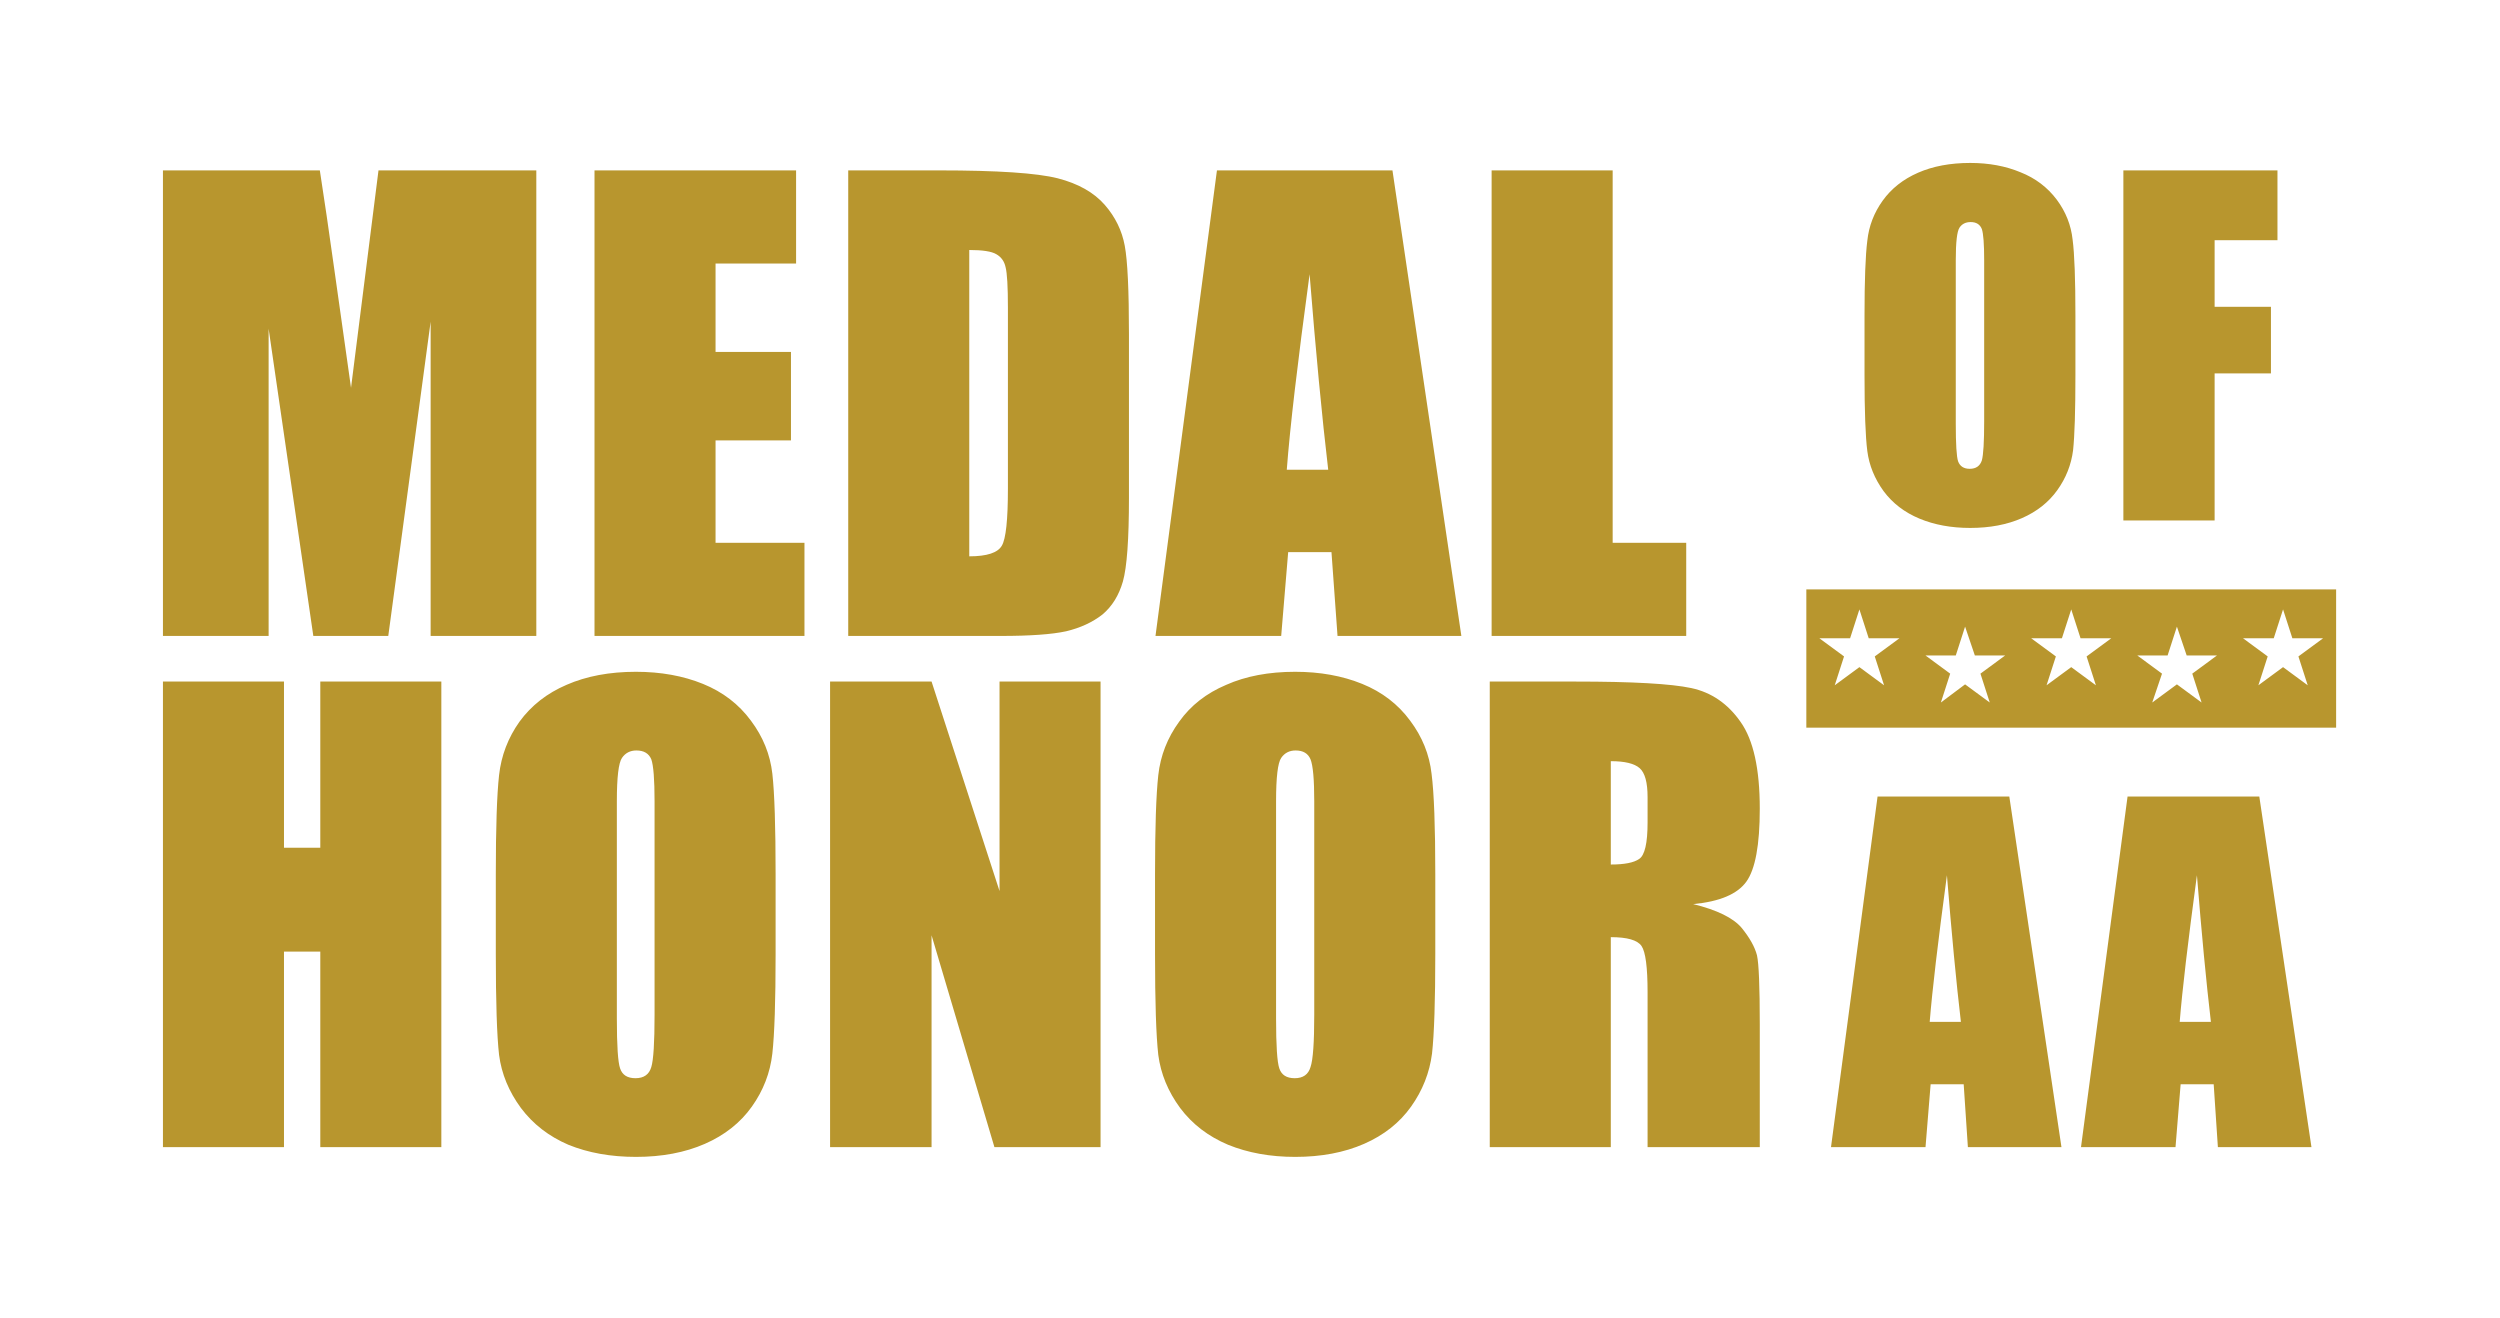
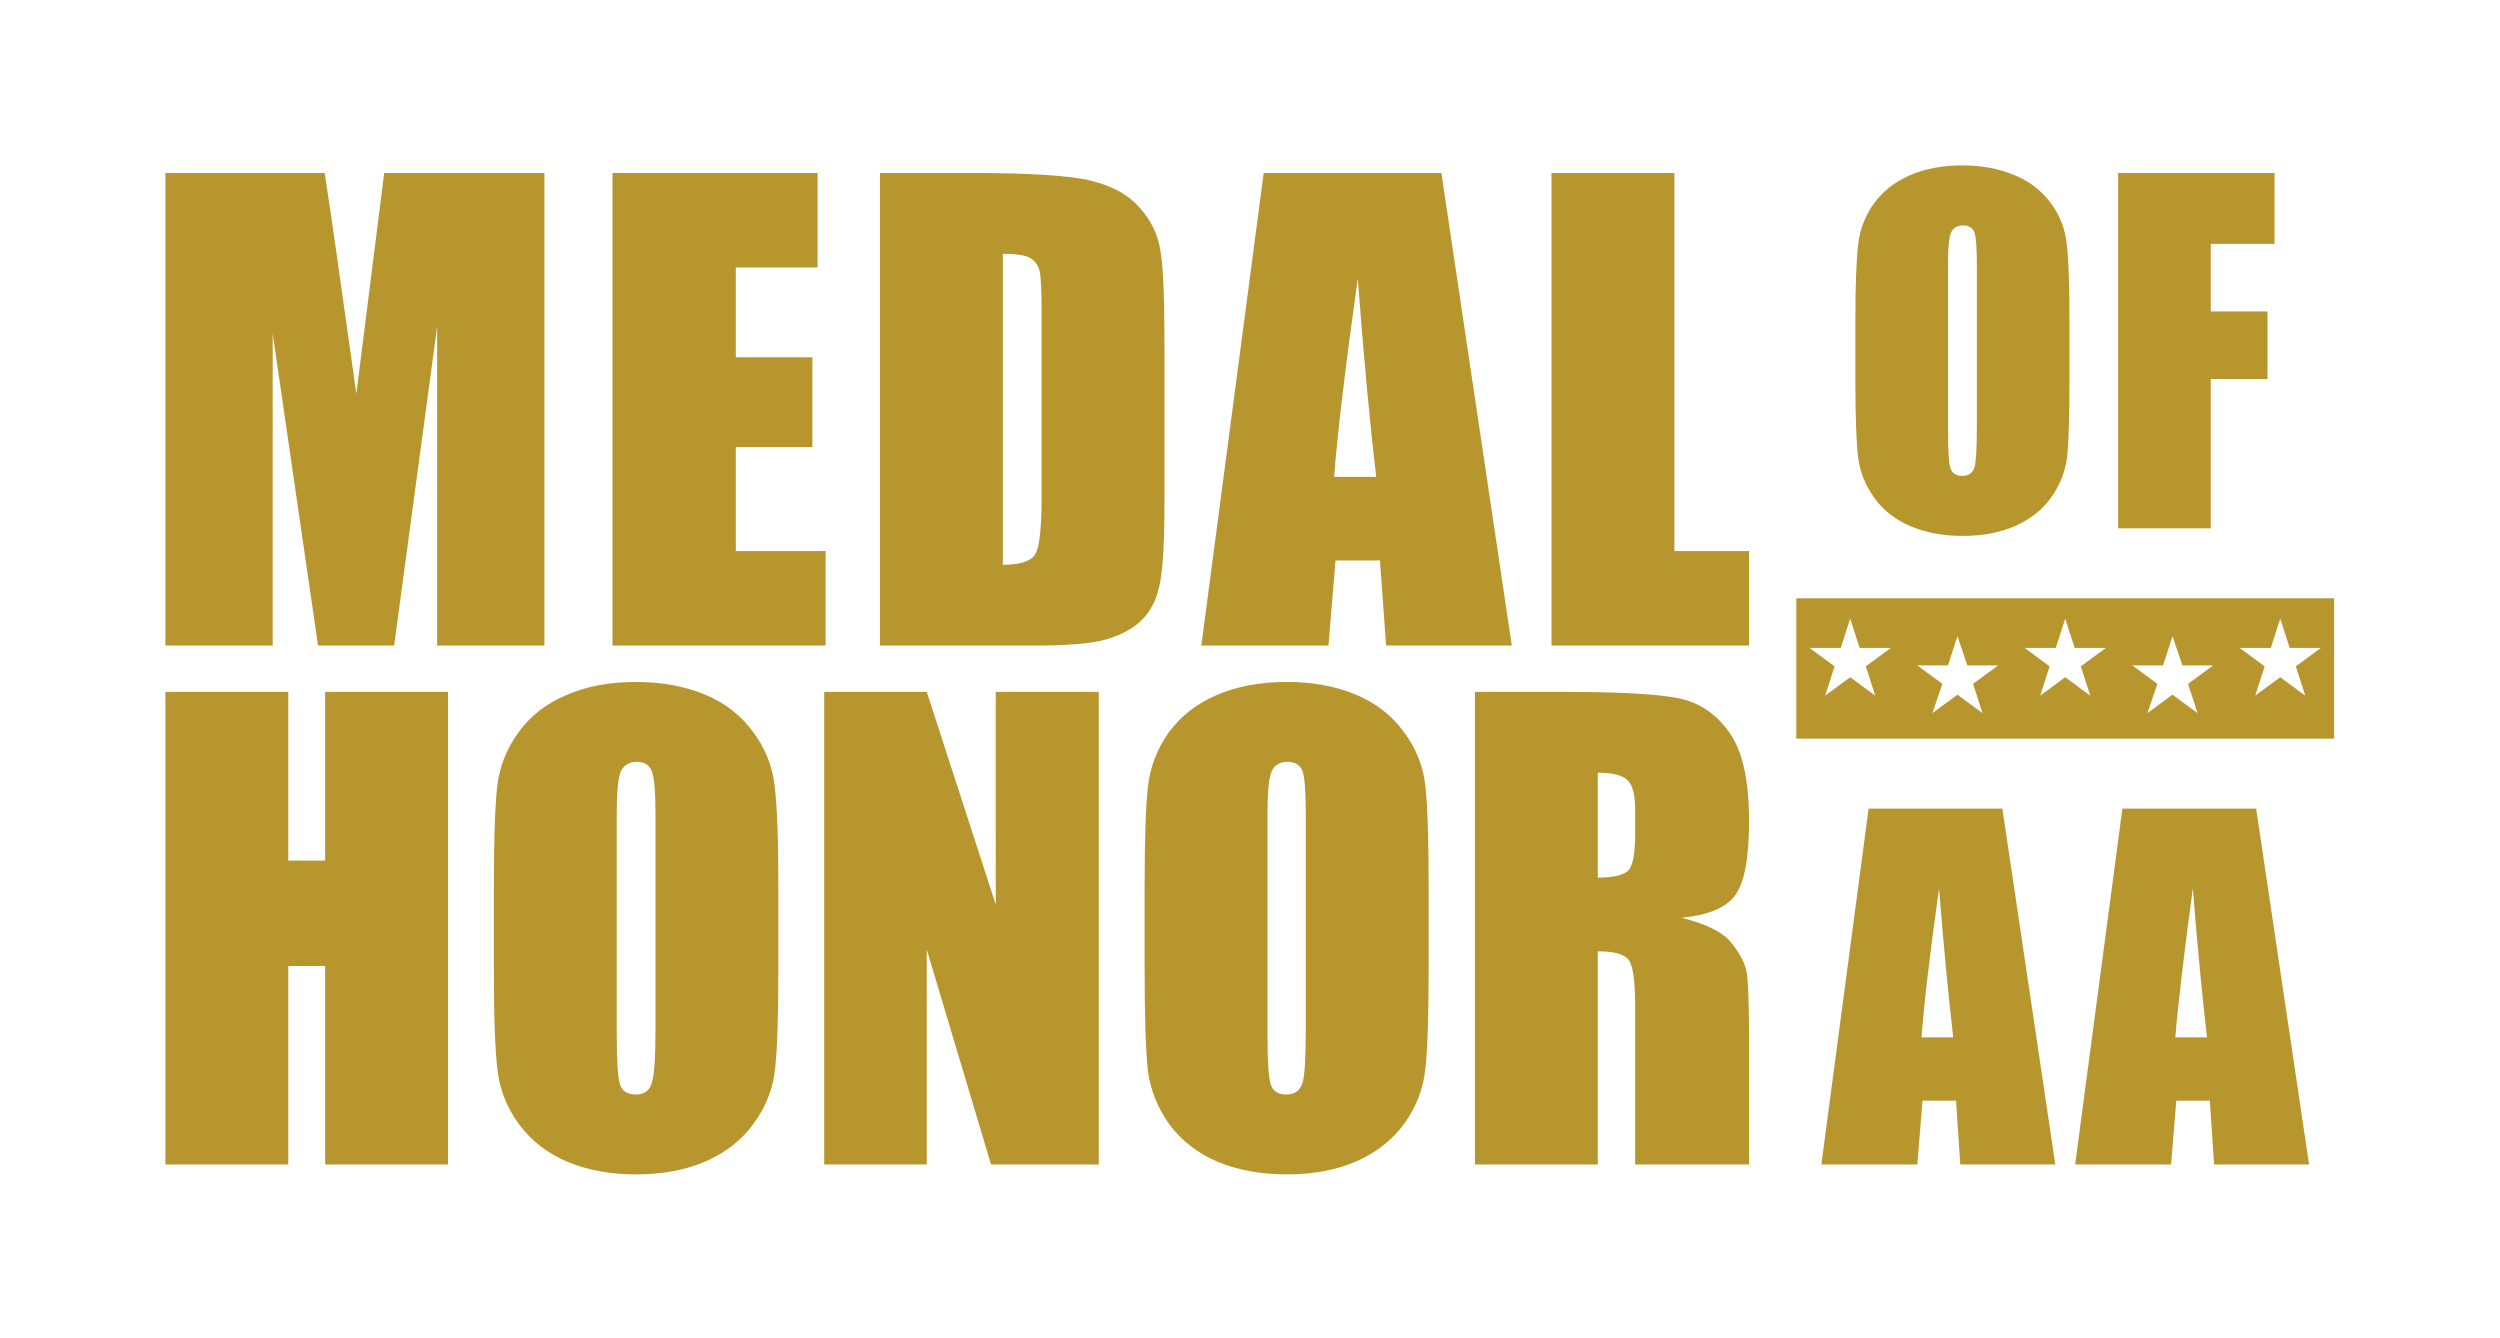
- <svg xmlns="http://www.w3.org/2000/svg" viewBox="0 0 537 283">
-   <path fill="#b8962e" d="M115.2 36.6V136.6H92.5V69.1L83.4 136.6H67.3L57.7 70.6V136.6H35V36.6H68.7Q70.1 45.6 71.8 57.8L75.4 83.3L81.3 36.6ZM182.2 36.6H201.7Q220.5 36.6 227.2 38.3Q233.8 40 237.3 44Q240.7 47.9 241.6 52.8Q242.5 57.6 242.5 71.8V106.9Q242.5 120.3 241.2 124.9Q239.9 129.4 236.8 132Q233.6 134.5 229 135.6Q224.4 136.6 215 136.6H182.2ZM308.3 204.9Q308.3 220 307.6 226.3Q306.8 232.5 303.1 237.7Q299.4 242.9 293 245.7Q286.6 248.5 278.2 248.5Q270.2 248.5 263.8 245.9Q257.4 243.2 253.5 238Q249.6 232.7 248.8 226.6Q248.1 220.4 248.1 204.9V187.8Q248.1 172.8 248.8 166.5Q249.5 160.2 253.3 155Q257 149.8 263.4 147.1Q269.7 144.3 278.2 144.3Q286.2 144.3 292.6 146.9Q299 149.5 302.9 154.8Q306.8 160 307.5 166.2Q308.3 172.4 308.3 187.8ZM166.6 204.9Q166.6 220 165.9 226.3Q165.2 232.5 161.5 237.7Q157.8 242.9 151.4 245.7Q145 248.5 136.6 248.5Q128.5 248.5 122.1 245.9Q115.8 243.2 111.9 238Q108 232.7 107.2 226.6Q106.5 220.4 106.5 204.9V187.8Q106.5 172.8 107.2 166.5Q107.9 160.2 111.6 155Q115.4 149.8 121.7 147.1Q128.1 144.3 136.6 144.3Q144.6 144.3 151 146.9Q157.4 149.5 161.3 154.8Q165.2 160 165.9 166.2Q166.6 172.4 166.6 187.8ZM94.8 146.4V246.4H68.8V204.4H61V246.4H35V146.4H61V182.1H68.8V146.4ZM320 146.4H338.4Q356.8 146.4 363.3 147.8Q369.8 149.2 373.9 155.1Q378 160.9 378 173.7Q378 185.4 375.1 189.4Q372.2 193.4 363.7 194.2Q371.4 196.1 374.1 199.3Q376.7 202.5 377.4 205.2Q378 207.9 378 220V246.4H353.9V213.1Q353.9 205.1 352.6 203.2Q351.3 201.3 346 201.3V246.4H320ZM236.4 146.4V246.4H213.6L200.1 200.9V246.4H178.3V146.4H200.1L214.7 191.4V146.4ZM299.1 36.6 313.9 136.6H287.3L286 118.6H276.7L275.2 136.6H248.2L261.4 36.6ZM127.7 36.6H171V56.6H153.7V75.6H169.9V94.6H153.7V116.6H172.8V136.6H127.7ZM388 126.6H501.8V156.3H388ZM445.8 80.6Q445.8 92 445.3 96.7Q444.7 101.4 441.9 105.3Q439.1 109.2 434.3 111.3Q429.5 113.4 423.2 113.4Q417.1 113.4 412.3 111.4Q407.5 109.4 404.6 105.5Q401.7 101.5 401.1 96.9Q400.5 92.2 400.5 80.6V67.8Q400.5 56.4 401.1 51.7Q401.6 47 404.4 43.1Q407.2 39.2 412 37.1Q416.8 35 423.2 35Q429.2 35 434 37Q438.8 38.9 441.8 42.9Q444.7 46.8 445.2 51.5Q445.8 56.1 445.8 67.8ZM346.4 36.6V116.6H362.2V136.6H320.4V36.6ZM431.6 171.1 442.8 246.4H422.7L421.8 232.9H414.7L413.6 246.4H393.3L403.3 171.1ZM485.3 171.1 496.5 246.4H476.4L475.5 232.9H468.4L467.3 246.4H447L457 171.1ZM456.1 36.6H489.2V51.6H475.7V65.9H487.8V80.2H475.7V111.8H456.1ZM282.3 172.1Q282.3 165.1 281.5 163.1Q280.7 161.2 278.3 161.2Q276.3 161.2 275.2 162.8Q274.1 164.4 274.1 172.1V218.8Q274.1 227.5 274.8 229.5Q275.5 231.6 278.1 231.6Q280.8 231.6 281.5 229.2Q282.3 226.9 282.3 218ZM140.6 172.1Q140.6 165.1 139.9 163.1Q139.1 161.2 136.7 161.2Q134.7 161.2 133.6 162.8Q132.5 164.4 132.5 172.1V218.8Q132.5 227.5 133.2 229.5Q133.9 231.6 136.5 231.6Q139.2 231.6 139.9 229.2Q140.6 226.9 140.6 218ZM208.2 53.7V119.5Q213.9 119.5 215.2 117.2Q216.5 115 216.5 105V66.1Q216.5 59.3 216 57.4Q215.6 55.5 214 54.6Q212.5 53.7 208.2 53.7ZM426.2 55.9Q426.2 50.7 425.7 49.2Q425.1 47.7 423.3 47.7Q421.7 47.7 420.9 48.9Q420.1 50.1 420.1 55.9V91Q420.1 97.6 420.6 99.1Q421.2 100.7 423.1 100.7Q425.1 100.7 425.7 98.9Q426.2 97.1 426.2 90.5ZM285.3 100.9Q283.3 83.9 281.3 58.9Q277.4 87.6 276.4 100.9ZM346 163.5V185.7Q350.4 185.7 352.1 184.5Q353.9 183.3 353.9 176.7V171.2Q353.9 166.5 352.2 165Q350.5 163.5 346 163.5ZM421.2 219.5Q419.7 206.7 418.2 188Q415.3 209.5 414.5 219.5ZM474.9 219.5Q473.4 206.7 471.9 188Q469 209.5 468.2 219.5ZM467.6 134.6 465.6 140.8 459.1 140.8 464.4 144.7 462.3 150.9 467.6 147 472.9 150.9 470.9 144.7 476.2 140.8 469.7 140.8ZM399.4 130.9 397.4 137.1 390.8 137.1 396.1 141 394.1 147.2 399.4 143.3 404.7 147.2 402.7 141 408 137.1 401.4 137.1ZM490.4 130.9 488.4 137.1 481.8 137.1 487.1 141 485.1 147.2 490.4 143.3 495.7 147.2 493.7 141 499 137.1 492.4 137.1ZM444.9 130.9 442.9 137.1 436.3 137.1 441.6 141 439.6 147.2 444.9 143.3 450.2 147.2 448.2 141 453.5 137.1 446.9 137.1ZM422.1 134.6 420.1 140.8 413.6 140.8 418.9 144.7 416.9 150.9 422.1 147 427.4 150.9 425.4 144.7 430.7 140.8 424.2 140.8Z" />
+ <svg xmlns="http://www.w3.org/2000/svg" viewBox="0 0 529 283">
+   <path fill="#b8962e" d="M115.2 36.6V136.6H92.5V69.1L83.4 136.6H67.3L57.7 70.6V136.6H35V36.6H68.7Q70.1 45.6 71.8 57.8L75.4 83.3L81.3 36.6ZM186.2 36.6H205.6Q224.5 36.6 231.1 38.3Q237.8 40 241.2 44Q244.7 47.9 245.5 52.8Q246.4 57.6 246.4 71.8V106.9Q246.4 120.3 245.1 124.9Q243.9 129.4 240.7 132Q237.6 134.5 232.9 135.6Q228.3 136.6 219 136.6H186.2ZM164.7 204.9Q164.7 220 164 226.3Q163.3 232.5 159.5 237.7Q155.8 242.9 149.4 245.7Q143.1 248.5 134.6 248.5Q126.6 248.5 120.2 245.9Q113.8 243.2 109.9 238Q106 232.7 105.3 226.6Q104.5 220.4 104.5 204.9V187.8Q104.5 172.8 105.2 166.5Q105.9 160.2 109.7 155Q113.4 149.8 119.8 147.1Q126.1 144.3 134.6 144.3Q142.6 144.3 149 146.9Q155.4 149.5 159.3 154.8Q163.2 160 163.9 166.2Q164.7 172.4 164.7 187.8ZM302.3 204.9Q302.3 220 301.6 226.3Q300.9 232.5 297.2 237.7Q293.4 242.9 287.1 245.7Q280.7 248.5 272.3 248.5Q264.2 248.5 257.8 245.9Q251.4 243.2 247.5 238Q243.7 232.7 242.9 226.6Q242.2 220.4 242.2 204.9V187.8Q242.2 172.8 242.9 166.5Q243.6 160.2 247.3 155Q251.1 149.8 257.4 147.1Q263.8 144.3 272.3 144.3Q280.3 144.3 286.7 146.9Q293.1 149.5 297 154.8Q300.9 160 301.6 166.2Q302.3 172.4 302.3 187.8ZM94.8 146.4V246.4H68.8V204.4H61V246.4H35V146.4H61V182.1H68.8V146.4ZM312.1 146.4H330.5Q348.9 146.4 355.4 147.8Q361.9 149.2 366 155.1Q370.1 160.9 370.1 173.7Q370.1 185.4 367.2 189.4Q364.3 193.4 355.8 194.2Q363.5 196.1 366.2 199.3Q368.8 202.5 369.5 205.2Q370.1 207.9 370.1 220V246.4H346V213.1Q346 205.1 344.7 203.2Q343.4 201.3 338.1 201.3V246.4H312.1ZM232.5 146.4V246.4H209.7L196.1 200.9V246.4H174.4V146.4H196.1L210.7 191.4V146.4ZM305 36.6 319.9 136.6H293.3L292 118.6H282.6L281.1 136.6H254.2L267.4 36.6ZM129.6 36.6H173V56.6H155.7V75.6H171.9V94.6H155.7V116.6H174.7V136.6H129.6ZM380.1 126.6H493.9V156.3H380.1ZM437.9 80.6Q437.9 92 437.4 96.7Q436.8 101.4 434 105.3Q431.2 109.2 426.4 111.3Q421.6 113.4 415.3 113.4Q409.2 113.4 404.4 111.4Q399.6 109.4 396.7 105.5Q393.8 101.5 393.2 96.9Q392.6 92.2 392.6 80.6V67.8Q392.6 56.4 393.2 51.7Q393.7 47 396.5 43.1Q399.3 39.2 404.1 37.1Q408.9 35 415.3 35Q421.3 35 426.1 37Q430.9 38.9 433.9 42.9Q436.8 46.8 437.3 51.5Q437.9 56.1 437.9 67.8ZM354.3 36.6V116.6H370.1V136.6H328.3V36.6ZM423.7 171.1 434.9 246.4H414.8L413.9 232.9H406.8L405.7 246.4H385.4L395.4 171.1ZM477.4 171.1 488.6 246.4H468.5L467.6 232.9H460.5L459.4 246.4H439.1L449.1 171.1ZM448.2 36.6H481.3V51.6H467.8V65.9H479.8V80.2H467.8V111.8H448.2ZM276.3 172.1Q276.3 165.1 275.6 163.1Q274.8 161.2 272.4 161.2Q270.3 161.2 269.3 162.8Q268.2 164.4 268.2 172.1V218.8Q268.2 227.5 268.9 229.5Q269.6 231.6 272.2 231.6Q274.8 231.6 275.6 229.2Q276.3 226.9 276.3 218ZM138.7 172.1Q138.7 165.1 137.9 163.1Q137.1 161.2 134.7 161.2Q132.7 161.2 131.6 162.8Q130.5 164.4 130.5 172.1V218.8Q130.5 227.5 131.2 229.5Q131.9 231.6 134.5 231.6Q137.2 231.6 137.9 229.2Q138.7 226.9 138.7 218ZM212.2 53.7V119.5Q217.8 119.5 219.1 117.2Q220.4 115 220.4 105V66.1Q220.4 59.3 220 57.4Q219.5 55.5 218 54.6Q216.5 53.7 212.2 53.7ZM418.3 55.9Q418.3 50.7 417.8 49.2Q417.2 47.7 415.4 47.7Q413.8 47.7 413 48.9Q412.2 50.1 412.2 55.9V91Q412.2 97.6 412.7 99.1Q413.3 100.7 415.2 100.7Q417.2 100.7 417.8 98.9Q418.3 97.1 418.3 90.5ZM291.2 100.9Q289.2 83.9 287.3 58.9Q283.3 87.6 282.3 100.9ZM338.1 163.5V185.7Q342.4 185.7 344.2 184.5Q346 183.3 346 176.7V171.2Q346 166.5 344.3 165Q342.6 163.5 338.1 163.5ZM413.3 219.5Q411.8 206.7 410.3 188Q407.3 209.5 406.6 219.5ZM467 219.5Q465.5 206.7 464 188Q461.1 209.5 460.3 219.5ZM459.7 134.6 457.7 140.8 451.2 140.8 456.5 144.7 454.4 150.9 459.7 147 465 150.9 463 144.7 468.3 140.8 461.8 140.8ZM391.5 130.9 389.5 137.1 382.9 137.1 388.2 141 386.2 147.2 391.5 143.3 396.8 147.2 394.8 141 400.1 137.1 393.5 137.1ZM482.5 130.9 480.5 137.1 473.9 137.1 479.2 141 477.2 147.2 482.5 143.3 487.8 147.2 485.8 141 491.1 137.1 484.5 137.1ZM437 130.9 435 137.1 428.4 137.1 433.7 141 431.7 147.2 437 143.3 442.3 147.2 440.3 141 445.6 137.1 439 137.1ZM414.2 134.6 412.2 140.8 405.7 140.8 411 144.7 408.9 150.9 414.2 147 419.5 150.9 417.5 144.7 422.8 140.8 416.3 140.8Z" />
</svg>
